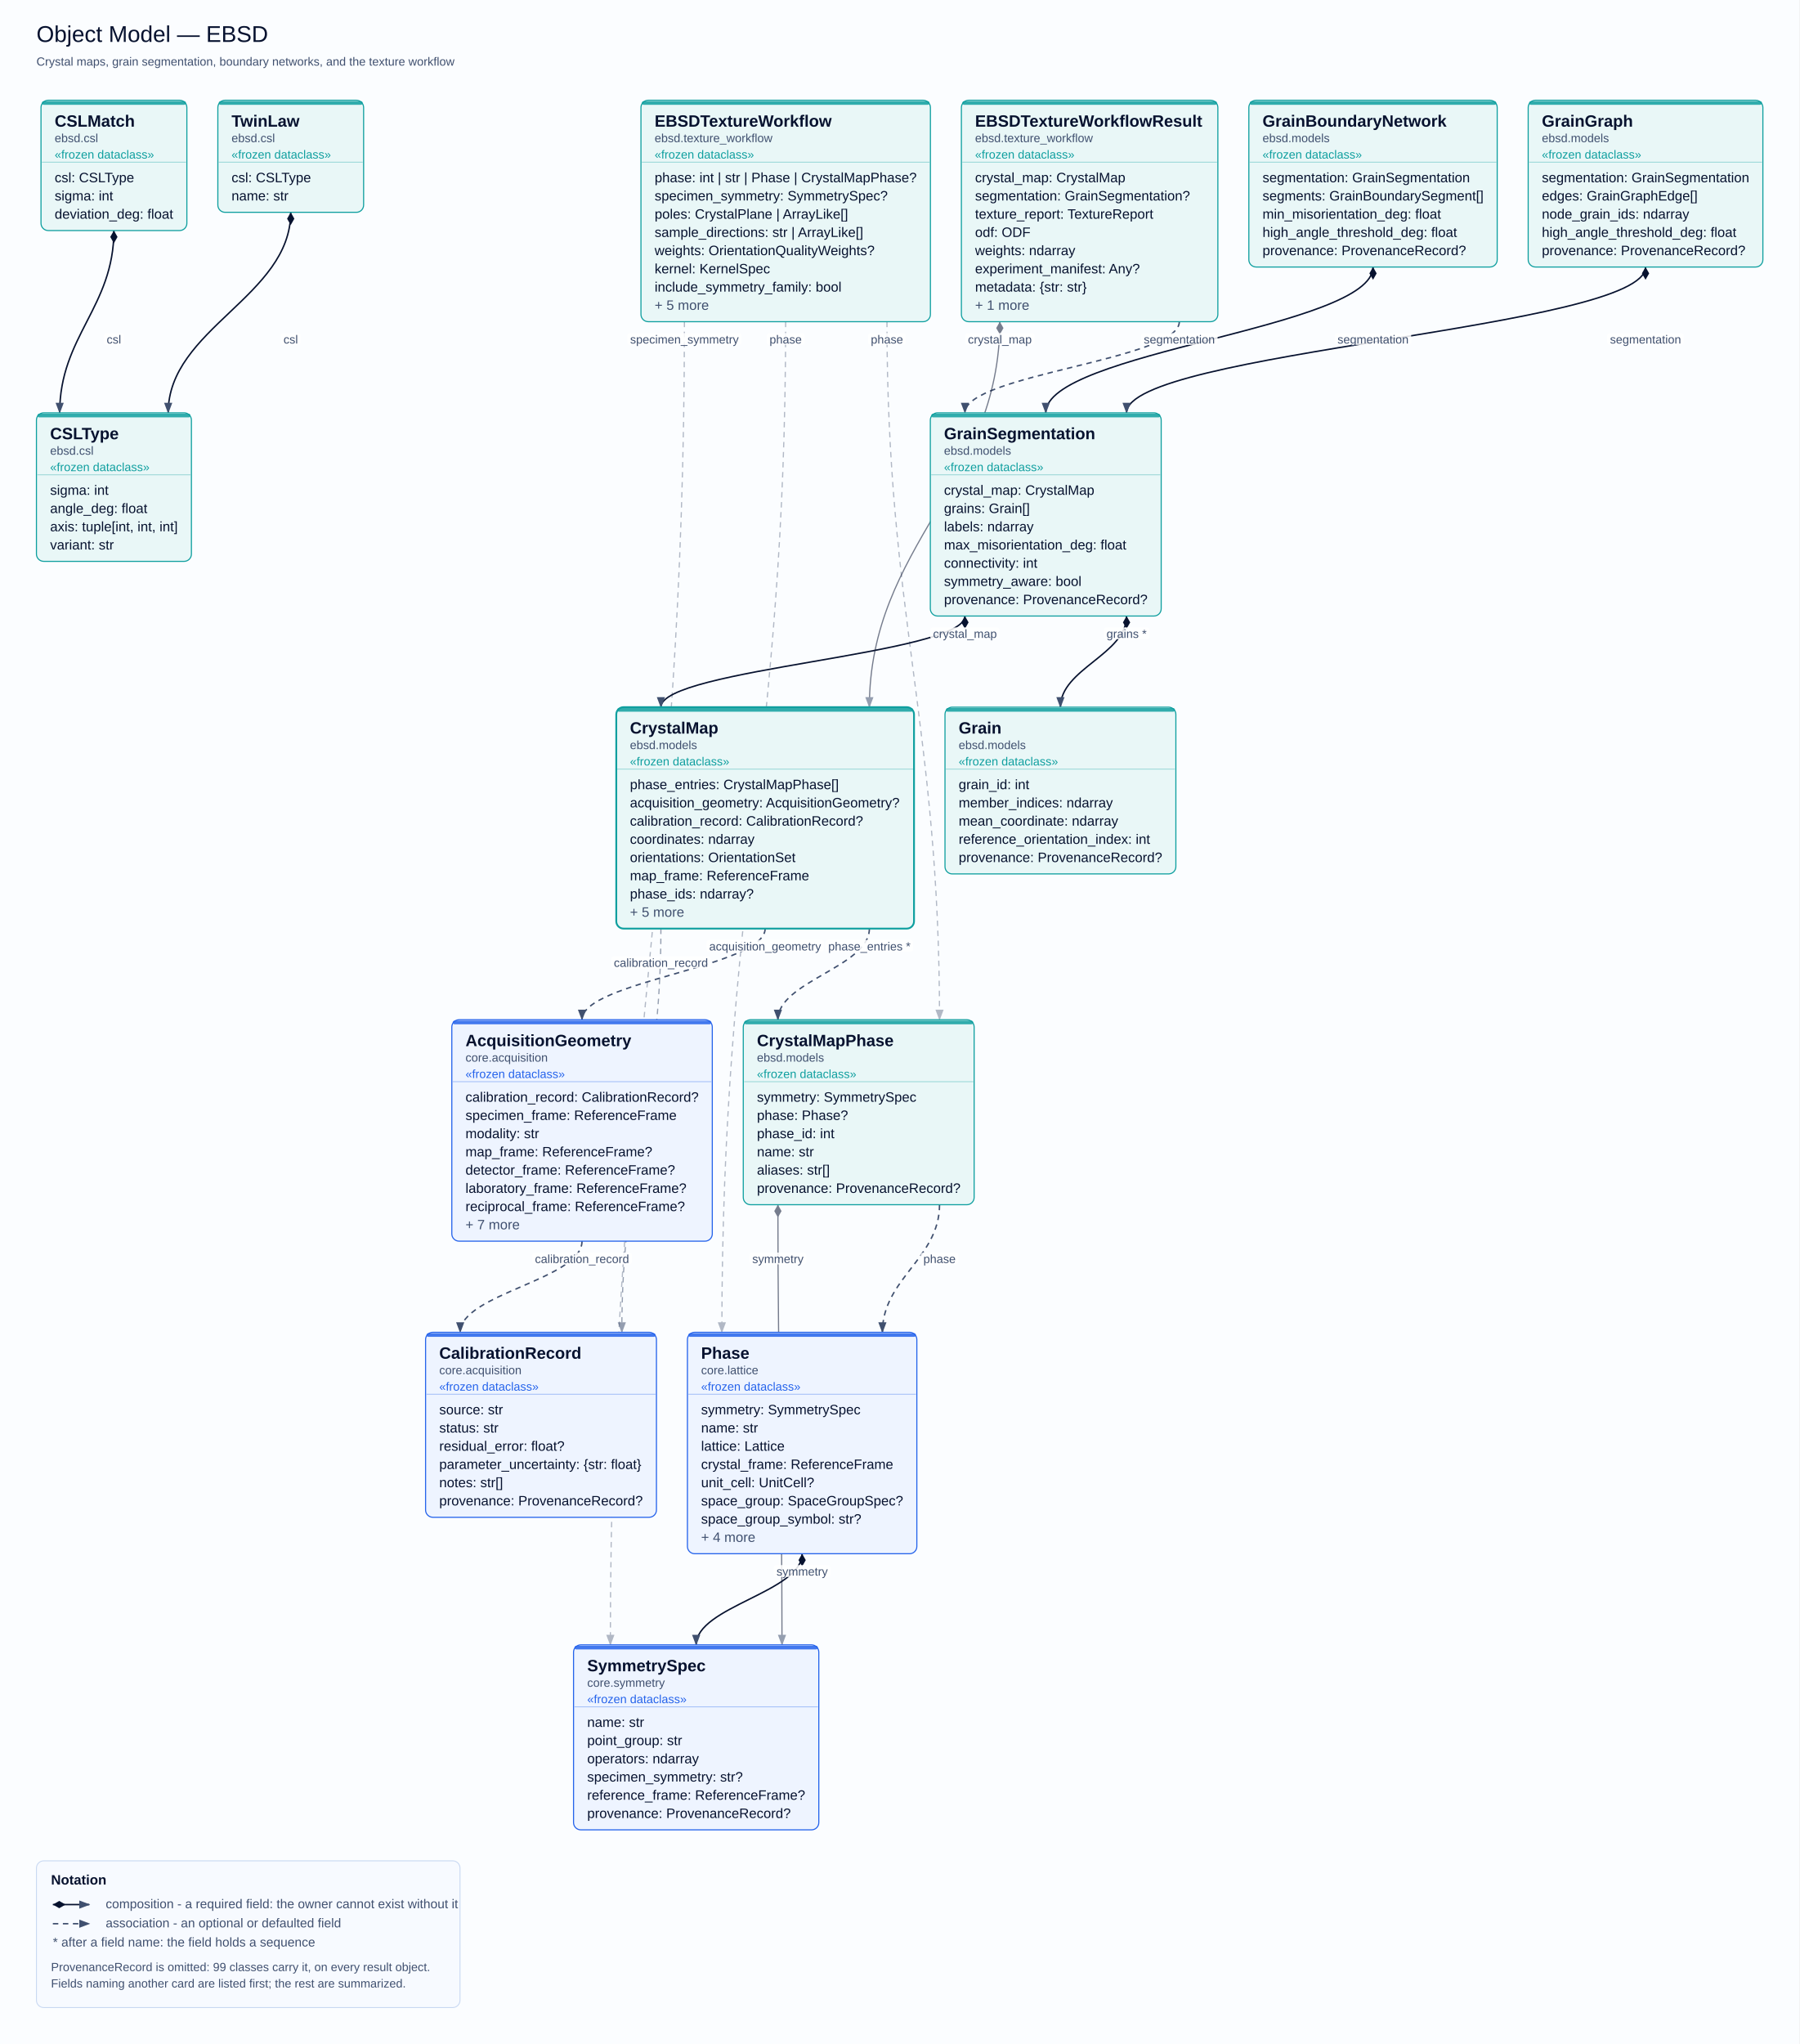
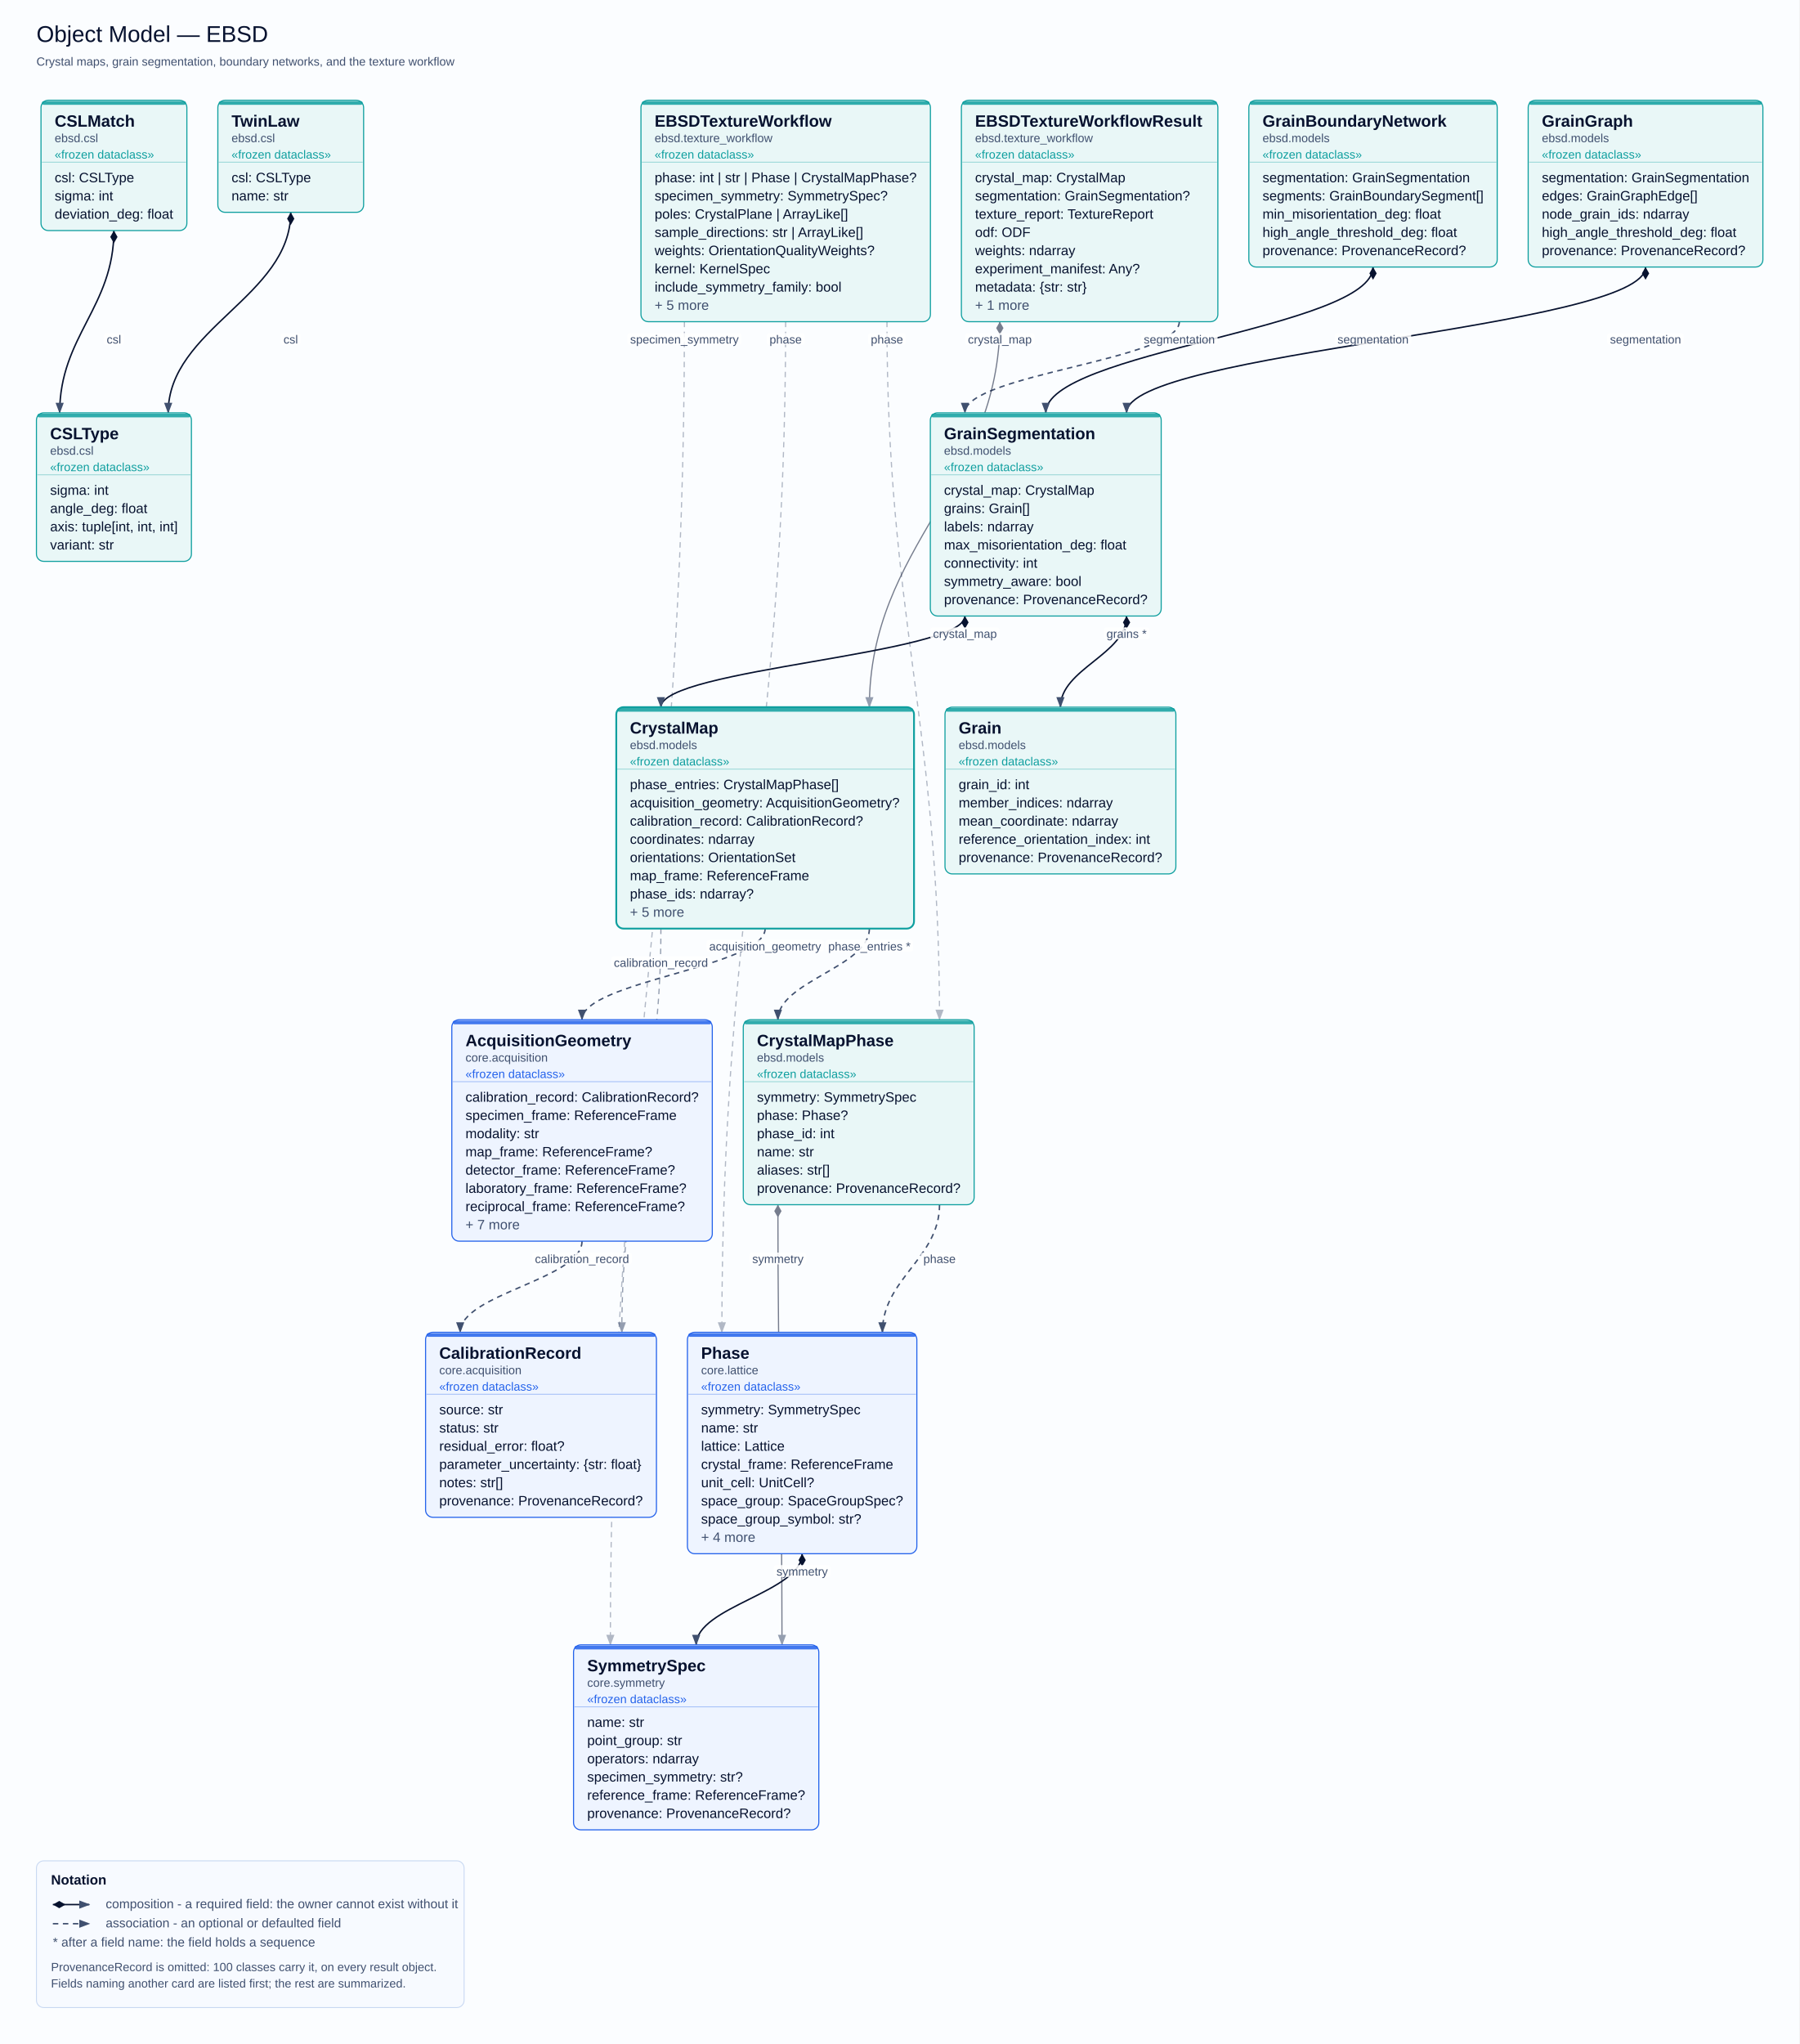
<svg xmlns="http://www.w3.org/2000/svg" width="1975" height="2243" viewBox="0 0 1975 2243" role="img">
  <defs>
    <marker id="cd-arrow" markerUnits="userSpaceOnUse" markerWidth="12" markerHeight="9" refX="11" refY="4.5" orient="auto">
      <path d="M0,0 L12,4.5 L0,9 z" fill="#40506f" />
    </marker>
    <marker id="cd-triangle" markerUnits="userSpaceOnUse" markerWidth="14" markerHeight="12" refX="1" refY="6" orient="auto">
      <path d="M13,0 L1,6 L13,12 z" fill="#ffffff" stroke="#334155" stroke-width="1.4" />
    </marker>
    <marker id="cd-diamond" markerUnits="userSpaceOnUse" markerWidth="15" markerHeight="10" refX="1" refY="5" orient="auto">
      <path d="M1,5 L8,1 L15,5 L8,9 z" fill="#07122f" />
    </marker>
  </defs>
  <rect width="1975" height="2243" fill="#fbfdff" />
  <text x="40.0" y="46.0" font-size="25" font-family="Arial" fill="#07122f" text-anchor="start">Object Model — EBSD</text>
  <text x="40.0" y="72.0" font-size="13" font-family="Arial" fill="#40506f" text-anchor="start">Crystal maps, grain segmentation, boundary networks, and the texture workflow</text>
  <path d="M638.8,1362.0 C638.8,1404.0 505.1,1420.0 505.1,1462.0" fill="none" stroke="#40506f" stroke-width="1.6" stroke-dasharray="6 5" marker-end="url(#cd-arrow)" />
  <path d="M839.8,1019.0 C839.8,1061.0 638.8,1077.0 638.8,1119.0" fill="none" stroke="#40506f" stroke-width="1.6" stroke-dasharray="6 5" marker-end="url(#cd-arrow)" />
  <path d="M725.4,1019.0 C725.4,1205.1 682.5,1275.9 682.5,1462.0" fill="none" stroke="#40506f" stroke-width="1.3" stroke-dasharray="6 5" opacity="0.55" marker-end="url(#cd-arrow)" />
  <path d="M954.2,1019.0 C954.2,1061.0 853.8,1077.0 853.8,1119.0" fill="none" stroke="#40506f" stroke-width="1.6" stroke-dasharray="6 5" marker-end="url(#cd-arrow)" />
  <path d="M1031.2,1322.0 C1031.2,1380.8 968.5,1403.2 968.5,1462.0" fill="none" stroke="#40506f" stroke-width="1.6" stroke-dasharray="6 5" marker-end="url(#cd-arrow)" />
  <path d="M862.3,353.0 C862.3,818.8 792.3,996.2 792.3,1462.0" fill="none" stroke="#40506f" stroke-width="1.3" stroke-dasharray="6 5" opacity="0.40" marker-end="url(#cd-arrow)" />
  <path d="M751.2,353.0 C751.2,962.8 669.9,1195.2 669.9,1805.0" fill="none" stroke="#40506f" stroke-width="1.3" stroke-dasharray="6 5" opacity="0.40" marker-end="url(#cd-arrow)" />
  <path d="M973.5,353.0 C973.5,674.7 1031.2,797.3 1031.2,1119.0" fill="none" stroke="#40506f" stroke-width="1.3" stroke-dasharray="6 5" opacity="0.40" marker-end="url(#cd-arrow)" />
  <path d="M1294.4,353.0 C1294.4,395.0 1059.1,411.0 1059.1,453.0" fill="none" stroke="#40506f" stroke-width="1.6" stroke-dasharray="6 5" marker-end="url(#cd-arrow)" />
  <path d="M880.4,1705.0 C880.4,1747.0 764.1,1763.0 764.1,1805.0" fill="none" stroke="#07122f" stroke-width="1.6" marker-end="url(#cd-arrow)" marker-start="url(#cd-diamond)" />
  <path d="M125.0,253.0 C125.0,337.0 65.5,369.0 65.5,453.0" fill="none" stroke="#07122f" stroke-width="1.6" marker-end="url(#cd-arrow)" marker-start="url(#cd-diamond)" />
  <path d="M319.1,233.0 C319.1,325.4 184.6,360.6 184.6,453.0" fill="none" stroke="#07122f" stroke-width="1.6" marker-end="url(#cd-arrow)" marker-start="url(#cd-diamond)" />
  <path d="M853.8,1322.0 C853.8,1524.9 858.3,1602.1 858.3,1805.0" fill="none" stroke="#07122f" stroke-width="1.3" opacity="0.55" marker-end="url(#cd-arrow)" marker-start="url(#cd-diamond)" />
  <path d="M1507.0,293.0 C1507.0,360.2 1147.8,385.8 1147.8,453.0" fill="none" stroke="#07122f" stroke-width="1.6" marker-end="url(#cd-arrow)" marker-start="url(#cd-diamond)" />
  <path d="M1806.1,293.0 C1806.1,360.2 1236.5,385.8 1236.5,453.0" fill="none" stroke="#07122f" stroke-width="1.6" marker-end="url(#cd-arrow)" marker-start="url(#cd-diamond)" />
  <path d="M1059.1,676.0 C1059.1,718.0 725.4,734.0 725.4,776.0" fill="none" stroke="#07122f" stroke-width="1.6" marker-end="url(#cd-arrow)" marker-start="url(#cd-diamond)" />
  <path d="M1236.5,676.0 C1236.5,718.0 1163.9,734.0 1163.9,776.0" fill="none" stroke="#07122f" stroke-width="1.6" marker-end="url(#cd-arrow)" marker-start="url(#cd-diamond)" />
  <path d="M1097.4,353.0 C1097.4,530.7 954.2,598.3 954.2,776.0" fill="none" stroke="#07122f" stroke-width="1.3" opacity="0.55" marker-end="url(#cd-arrow)" marker-start="url(#cd-diamond)" />
  <rect x="676.4" y="776.0" width="326.8" height="243.0" rx="8" fill="#e9f7f7" stroke="#0f9f9f" stroke-width="2.0" />
  <rect x="677.4" y="777.0" width="324.8" height="4" rx="2" fill="#0f9f9f" opacity="0.85" />
  <text x="691.4" y="805.0" font-size="18" font-family="Arial" fill="#07122f" text-anchor="start" font-weight="bold">CrystalMap</text>
  <text x="691.4" y="822.0" font-size="13" font-family="Arial" fill="#40506f" text-anchor="start">ebsd.models</text>
  <text x="691.4" y="840.0" font-size="13" font-family="Arial" fill="#0f9f9f" text-anchor="start">«frozen dataclass»</text>
  <line x1="677.4" y1="844.0" x2="1002.2" y2="844.0" stroke="#0f9f9f" stroke-width="1" opacity="0.35" />
  <text x="691.4" y="866.0" font-size="15" font-family="Arial" fill="#07122f" text-anchor="start">phase_entries: CrystalMapPhase[]</text>
  <text x="691.4" y="886.0" font-size="15" font-family="Arial" fill="#07122f" text-anchor="start">acquisition_geometry: AcquisitionGeometry?</text>
  <text x="691.4" y="906.0" font-size="15" font-family="Arial" fill="#07122f" text-anchor="start">calibration_record: CalibrationRecord?</text>
  <text x="691.4" y="926.0" font-size="15" font-family="Arial" fill="#07122f" text-anchor="start">coordinates: ndarray</text>
  <text x="691.4" y="946.0" font-size="15" font-family="Arial" fill="#07122f" text-anchor="start">orientations: OrientationSet</text>
  <text x="691.4" y="966.0" font-size="15" font-family="Arial" fill="#07122f" text-anchor="start">map_frame: ReferenceFrame</text>
  <text x="691.4" y="986.0" font-size="15" font-family="Arial" fill="#07122f" text-anchor="start">phase_ids: ndarray?</text>
  <text x="691.4" y="1006.0" font-size="15" font-family="Arial" fill="#40506f" text-anchor="start">+ 5 more</text>
  <rect x="1021.1" y="453.0" width="253.4" height="223.0" rx="8" fill="#e9f7f7" stroke="#0f9f9f" stroke-width="1.2" />
  <rect x="1022.1" y="454.0" width="251.4" height="4" rx="2" fill="#0f9f9f" opacity="0.85" />
  <text x="1036.1" y="482.0" font-size="18" font-family="Arial" fill="#07122f" text-anchor="start" font-weight="bold">GrainSegmentation</text>
  <text x="1036.1" y="499.0" font-size="13" font-family="Arial" fill="#40506f" text-anchor="start">ebsd.models</text>
  <text x="1036.1" y="517.0" font-size="13" font-family="Arial" fill="#0f9f9f" text-anchor="start">«frozen dataclass»</text>
  <line x1="1022.1" y1="521.0" x2="1273.5" y2="521.0" stroke="#0f9f9f" stroke-width="1" opacity="0.35" />
  <text x="1036.1" y="543.0" font-size="15" font-family="Arial" fill="#07122f" text-anchor="start">crystal_map: CrystalMap</text>
  <text x="1036.1" y="563.0" font-size="15" font-family="Arial" fill="#07122f" text-anchor="start">grains: Grain[]</text>
  <text x="1036.1" y="583.0" font-size="15" font-family="Arial" fill="#07122f" text-anchor="start">labels: ndarray</text>
  <text x="1036.1" y="603.0" font-size="15" font-family="Arial" fill="#07122f" text-anchor="start">max_misorientation_deg: float</text>
  <text x="1036.1" y="623.0" font-size="15" font-family="Arial" fill="#07122f" text-anchor="start">connectivity: int</text>
  <text x="1036.1" y="643.0" font-size="15" font-family="Arial" fill="#07122f" text-anchor="start">symmetry_aware: bool</text>
  <text x="1036.1" y="663.0" font-size="15" font-family="Arial" fill="#07122f" text-anchor="start">provenance: ProvenanceRecord?</text>
  <rect x="1055.2" y="110.0" width="281.5" height="243.0" rx="8" fill="#e9f7f7" stroke="#0f9f9f" stroke-width="1.2" />
  <rect x="1056.2" y="111.0" width="279.5" height="4" rx="2" fill="#0f9f9f" opacity="0.85" />
  <text x="1070.2" y="139.0" font-size="18" font-family="Arial" fill="#07122f" text-anchor="start" font-weight="bold">EBSDTextureWorkflowResult</text>
  <text x="1070.2" y="156.0" font-size="13" font-family="Arial" fill="#40506f" text-anchor="start">ebsd.texture_workflow</text>
  <text x="1070.2" y="174.0" font-size="13" font-family="Arial" fill="#0f9f9f" text-anchor="start">«frozen dataclass»</text>
  <line x1="1056.2" y1="178.0" x2="1335.7" y2="178.0" stroke="#0f9f9f" stroke-width="1" opacity="0.35" />
  <text x="1070.2" y="200.0" font-size="15" font-family="Arial" fill="#07122f" text-anchor="start">crystal_map: CrystalMap</text>
  <text x="1070.2" y="220.0" font-size="15" font-family="Arial" fill="#07122f" text-anchor="start">segmentation: GrainSegmentation?</text>
  <text x="1070.2" y="240.0" font-size="15" font-family="Arial" fill="#07122f" text-anchor="start">texture_report: TextureReport</text>
  <text x="1070.2" y="260.0" font-size="15" font-family="Arial" fill="#07122f" text-anchor="start">odf: ODF</text>
  <text x="1070.2" y="280.0" font-size="15" font-family="Arial" fill="#07122f" text-anchor="start">weights: ndarray</text>
  <text x="1070.2" y="300.0" font-size="15" font-family="Arial" fill="#07122f" text-anchor="start">experiment_manifest: Any?</text>
  <text x="1070.2" y="320.0" font-size="15" font-family="Arial" fill="#07122f" text-anchor="start">metadata: {str: str}</text>
  <text x="1070.2" y="340.0" font-size="15" font-family="Arial" fill="#40506f" text-anchor="start">+ 1 more</text>
  <rect x="40.0" y="453.0" width="170.1" height="163.0" rx="8" fill="#e9f7f7" stroke="#0f9f9f" stroke-width="1.2" />
  <rect x="41.0" y="454.0" width="168.1" height="4" rx="2" fill="#0f9f9f" opacity="0.85" />
  <text x="55.0" y="482.0" font-size="18" font-family="Arial" fill="#07122f" text-anchor="start" font-weight="bold">CSLType</text>
  <text x="55.0" y="499.0" font-size="13" font-family="Arial" fill="#40506f" text-anchor="start">ebsd.csl</text>
  <text x="55.0" y="517.0" font-size="13" font-family="Arial" fill="#0f9f9f" text-anchor="start">«frozen dataclass»</text>
  <line x1="41.0" y1="521.0" x2="209.1" y2="521.0" stroke="#0f9f9f" stroke-width="1" opacity="0.35" />
  <text x="55.0" y="543.0" font-size="15" font-family="Arial" fill="#07122f" text-anchor="start">sigma: int</text>
  <text x="55.0" y="563.0" font-size="15" font-family="Arial" fill="#07122f" text-anchor="start">angle_deg: float</text>
  <text x="55.0" y="583.0" font-size="15" font-family="Arial" fill="#07122f" text-anchor="start">axis: tuple[int, int, int]</text>
  <text x="55.0" y="603.0" font-size="15" font-family="Arial" fill="#07122f" text-anchor="start">variant: str</text>
  <rect x="815.8" y="1119.0" width="253.4" height="203.0" rx="8" fill="#e9f7f7" stroke="#0f9f9f" stroke-width="1.2" />
  <rect x="816.8" y="1120.0" width="251.4" height="4" rx="2" fill="#0f9f9f" opacity="0.85" />
  <text x="830.8" y="1148.0" font-size="18" font-family="Arial" fill="#07122f" text-anchor="start" font-weight="bold">CrystalMapPhase</text>
  <text x="830.8" y="1165.0" font-size="13" font-family="Arial" fill="#40506f" text-anchor="start">ebsd.models</text>
  <text x="830.8" y="1183.0" font-size="13" font-family="Arial" fill="#0f9f9f" text-anchor="start">«frozen dataclass»</text>
  <line x1="816.8" y1="1187.0" x2="1068.2" y2="1187.0" stroke="#0f9f9f" stroke-width="1" opacity="0.35" />
  <text x="830.8" y="1209.0" font-size="15" font-family="Arial" fill="#07122f" text-anchor="start">symmetry: SymmetrySpec</text>
  <text x="830.8" y="1229.0" font-size="15" font-family="Arial" fill="#07122f" text-anchor="start">phase: Phase?</text>
  <text x="830.8" y="1249.0" font-size="15" font-family="Arial" fill="#07122f" text-anchor="start">phase_id: int</text>
  <text x="830.8" y="1269.0" font-size="15" font-family="Arial" fill="#07122f" text-anchor="start">name: str</text>
  <text x="830.8" y="1289.0" font-size="15" font-family="Arial" fill="#07122f" text-anchor="start">aliases: str[]</text>
  <text x="830.8" y="1309.0" font-size="15" font-family="Arial" fill="#07122f" text-anchor="start">provenance: ProvenanceRecord?</text>
  <rect x="1370.7" y="110.0" width="272.6" height="183.0" rx="8" fill="#e9f7f7" stroke="#0f9f9f" stroke-width="1.2" />
  <rect x="1371.7" y="111.0" width="270.6" height="4" rx="2" fill="#0f9f9f" opacity="0.85" />
  <text x="1385.7" y="139.0" font-size="18" font-family="Arial" fill="#07122f" text-anchor="start" font-weight="bold">GrainBoundaryNetwork</text>
  <text x="1385.7" y="156.0" font-size="13" font-family="Arial" fill="#40506f" text-anchor="start">ebsd.models</text>
  <text x="1385.7" y="174.0" font-size="13" font-family="Arial" fill="#0f9f9f" text-anchor="start">«frozen dataclass»</text>
  <line x1="1371.7" y1="178.0" x2="1642.3" y2="178.0" stroke="#0f9f9f" stroke-width="1" opacity="0.35" />
  <text x="1385.7" y="200.0" font-size="15" font-family="Arial" fill="#07122f" text-anchor="start">segmentation: GrainSegmentation</text>
  <text x="1385.7" y="220.0" font-size="15" font-family="Arial" fill="#07122f" text-anchor="start">segments: GrainBoundarySegment[]</text>
  <text x="1385.7" y="240.0" font-size="15" font-family="Arial" fill="#07122f" text-anchor="start">min_misorientation_deg: float</text>
  <text x="1385.7" y="260.0" font-size="15" font-family="Arial" fill="#07122f" text-anchor="start">high_angle_threshold_deg: float</text>
  <text x="1385.7" y="280.0" font-size="15" font-family="Arial" fill="#07122f" text-anchor="start">provenance: ProvenanceRecord?</text>
  <rect x="1677.3" y="110.0" width="257.6" height="183.0" rx="8" fill="#e9f7f7" stroke="#0f9f9f" stroke-width="1.2" />
  <rect x="1678.3" y="111.0" width="255.6" height="4" rx="2" fill="#0f9f9f" opacity="0.85" />
  <text x="1692.3" y="139.0" font-size="18" font-family="Arial" fill="#07122f" text-anchor="start" font-weight="bold">GrainGraph</text>
  <text x="1692.3" y="156.0" font-size="13" font-family="Arial" fill="#40506f" text-anchor="start">ebsd.models</text>
  <text x="1692.3" y="174.0" font-size="13" font-family="Arial" fill="#0f9f9f" text-anchor="start">«frozen dataclass»</text>
  <line x1="1678.3" y1="178.0" x2="1933.9" y2="178.0" stroke="#0f9f9f" stroke-width="1" opacity="0.35" />
  <text x="1692.3" y="200.0" font-size="15" font-family="Arial" fill="#07122f" text-anchor="start">segmentation: GrainSegmentation</text>
  <text x="1692.3" y="220.0" font-size="15" font-family="Arial" fill="#07122f" text-anchor="start">edges: GrainGraphEdge[]</text>
  <text x="1692.3" y="240.0" font-size="15" font-family="Arial" fill="#07122f" text-anchor="start">node_grain_ids: ndarray</text>
  <text x="1692.3" y="260.0" font-size="15" font-family="Arial" fill="#07122f" text-anchor="start">high_angle_threshold_deg: float</text>
  <text x="1692.3" y="280.0" font-size="15" font-family="Arial" fill="#07122f" text-anchor="start">provenance: ProvenanceRecord?</text>
  <rect x="703.5" y="110.0" width="317.7" height="243.0" rx="8" fill="#e9f7f7" stroke="#0f9f9f" stroke-width="1.2" />
  <rect x="704.5" y="111.0" width="315.7" height="4" rx="2" fill="#0f9f9f" opacity="0.85" />
  <text x="718.5" y="139.0" font-size="18" font-family="Arial" fill="#07122f" text-anchor="start" font-weight="bold">EBSDTextureWorkflow</text>
  <text x="718.5" y="156.0" font-size="13" font-family="Arial" fill="#40506f" text-anchor="start">ebsd.texture_workflow</text>
  <text x="718.5" y="174.0" font-size="13" font-family="Arial" fill="#0f9f9f" text-anchor="start">«frozen dataclass»</text>
  <line x1="704.5" y1="178.0" x2="1020.2" y2="178.0" stroke="#0f9f9f" stroke-width="1" opacity="0.35" />
  <text x="718.5" y="200.0" font-size="15" font-family="Arial" fill="#07122f" text-anchor="start">phase: int | str | Phase | CrystalMapPhase?</text>
  <text x="718.5" y="220.0" font-size="15" font-family="Arial" fill="#07122f" text-anchor="start">specimen_symmetry: SymmetrySpec?</text>
  <text x="718.5" y="240.0" font-size="15" font-family="Arial" fill="#07122f" text-anchor="start">poles: CrystalPlane | ArrayLike[]</text>
  <text x="718.5" y="260.0" font-size="15" font-family="Arial" fill="#07122f" text-anchor="start">sample_directions: str | ArrayLike[]</text>
  <text x="718.5" y="280.0" font-size="15" font-family="Arial" fill="#07122f" text-anchor="start">weights: OrientationQualityWeights?</text>
  <text x="718.5" y="300.0" font-size="15" font-family="Arial" fill="#07122f" text-anchor="start">kernel: KernelSpec</text>
  <text x="718.5" y="320.0" font-size="15" font-family="Arial" fill="#07122f" text-anchor="start">include_symmetry_family: bool</text>
  <text x="718.5" y="340.0" font-size="15" font-family="Arial" fill="#40506f" text-anchor="start">+ 5 more</text>
  <rect x="45.0" y="110.0" width="160.1" height="143.0" rx="8" fill="#e9f7f7" stroke="#0f9f9f" stroke-width="1.2" />
  <rect x="46.0" y="111.0" width="158.1" height="4" rx="2" fill="#0f9f9f" opacity="0.85" />
  <text x="60.0" y="139.0" font-size="18" font-family="Arial" fill="#07122f" text-anchor="start" font-weight="bold">CSLMatch</text>
  <text x="60.0" y="156.0" font-size="13" font-family="Arial" fill="#40506f" text-anchor="start">ebsd.csl</text>
  <text x="60.0" y="174.0" font-size="13" font-family="Arial" fill="#0f9f9f" text-anchor="start">«frozen dataclass»</text>
  <line x1="46.0" y1="178.0" x2="204.1" y2="178.0" stroke="#0f9f9f" stroke-width="1" opacity="0.35" />
  <text x="60.0" y="200.0" font-size="15" font-family="Arial" fill="#07122f" text-anchor="start">csl: CSLType</text>
  <text x="60.0" y="220.0" font-size="15" font-family="Arial" fill="#07122f" text-anchor="start">sigma: int</text>
  <text x="60.0" y="240.0" font-size="15" font-family="Arial" fill="#07122f" text-anchor="start">deviation_deg: float</text>
  <rect x="239.1" y="110.0" width="160.0" height="123.0" rx="8" fill="#e9f7f7" stroke="#0f9f9f" stroke-width="1.2" />
  <rect x="240.1" y="111.0" width="158.0" height="4" rx="2" fill="#0f9f9f" opacity="0.85" />
  <text x="254.1" y="139.0" font-size="18" font-family="Arial" fill="#07122f" text-anchor="start" font-weight="bold">TwinLaw</text>
  <text x="254.1" y="156.0" font-size="13" font-family="Arial" fill="#40506f" text-anchor="start">ebsd.csl</text>
  <text x="254.1" y="174.0" font-size="13" font-family="Arial" fill="#0f9f9f" text-anchor="start">«frozen dataclass»</text>
  <line x1="240.1" y1="178.0" x2="398.1" y2="178.0" stroke="#0f9f9f" stroke-width="1" opacity="0.35" />
  <text x="254.1" y="200.0" font-size="15" font-family="Arial" fill="#07122f" text-anchor="start">csl: CSLType</text>
  <text x="254.1" y="220.0" font-size="15" font-family="Arial" fill="#07122f" text-anchor="start">name: str</text>
  <rect x="1037.2" y="776.0" width="253.4" height="183.0" rx="8" fill="#e9f7f7" stroke="#0f9f9f" stroke-width="1.2" />
  <rect x="1038.2" y="777.0" width="251.4" height="4" rx="2" fill="#0f9f9f" opacity="0.85" />
  <text x="1052.2" y="805.0" font-size="18" font-family="Arial" fill="#07122f" text-anchor="start" font-weight="bold">Grain</text>
  <text x="1052.2" y="822.0" font-size="13" font-family="Arial" fill="#40506f" text-anchor="start">ebsd.models</text>
  <text x="1052.2" y="840.0" font-size="13" font-family="Arial" fill="#0f9f9f" text-anchor="start">«frozen dataclass»</text>
  <line x1="1038.2" y1="844.0" x2="1289.6" y2="844.0" stroke="#0f9f9f" stroke-width="1" opacity="0.35" />
  <text x="1052.2" y="866.0" font-size="15" font-family="Arial" fill="#07122f" text-anchor="start">grain_id: int</text>
  <text x="1052.2" y="886.0" font-size="15" font-family="Arial" fill="#07122f" text-anchor="start">member_indices: ndarray</text>
  <text x="1052.2" y="906.0" font-size="15" font-family="Arial" fill="#07122f" text-anchor="start">mean_coordinate: ndarray</text>
  <text x="1052.2" y="926.0" font-size="15" font-family="Arial" fill="#07122f" text-anchor="start">reference_orientation_index: int</text>
  <text x="1052.2" y="946.0" font-size="15" font-family="Arial" fill="#07122f" text-anchor="start">provenance: ProvenanceRecord?</text>
  <rect x="754.5" y="1462.0" width="251.8" height="243.0" rx="8" fill="#eef4ff" stroke="#2563eb" stroke-width="1.2" />
  <rect x="755.5" y="1463.0" width="249.8" height="4" rx="2" fill="#2563eb" opacity="0.85" />
  <text x="769.5" y="1491.0" font-size="18" font-family="Arial" fill="#07122f" text-anchor="start" font-weight="bold">Phase</text>
  <text x="769.5" y="1508.0" font-size="13" font-family="Arial" fill="#40506f" text-anchor="start">core.lattice</text>
  <text x="769.5" y="1526.0" font-size="13" font-family="Arial" fill="#2563eb" text-anchor="start">«frozen dataclass»</text>
  <line x1="755.5" y1="1530.0" x2="1005.3" y2="1530.0" stroke="#2563eb" stroke-width="1" opacity="0.35" />
  <text x="769.5" y="1552.0" font-size="15" font-family="Arial" fill="#07122f" text-anchor="start">symmetry: SymmetrySpec</text>
  <text x="769.5" y="1572.0" font-size="15" font-family="Arial" fill="#07122f" text-anchor="start">name: str</text>
  <text x="769.5" y="1592.0" font-size="15" font-family="Arial" fill="#07122f" text-anchor="start">lattice: Lattice</text>
  <text x="769.5" y="1612.0" font-size="15" font-family="Arial" fill="#07122f" text-anchor="start">crystal_frame: ReferenceFrame</text>
  <text x="769.5" y="1632.0" font-size="15" font-family="Arial" fill="#07122f" text-anchor="start">unit_cell: UnitCell?</text>
  <text x="769.5" y="1652.0" font-size="15" font-family="Arial" fill="#07122f" text-anchor="start">space_group: SpaceGroupSpec?</text>
  <text x="769.5" y="1672.0" font-size="15" font-family="Arial" fill="#07122f" text-anchor="start">space_group_symbol: str?</text>
  <text x="769.5" y="1692.0" font-size="15" font-family="Arial" fill="#40506f" text-anchor="start">+ 4 more</text>
  <rect x="629.5" y="1805.0" width="269.2" height="203.0" rx="8" fill="#eef4ff" stroke="#2563eb" stroke-width="1.2" />
  <rect x="630.5" y="1806.0" width="267.2" height="4" rx="2" fill="#2563eb" opacity="0.85" />
  <text x="644.5" y="1834.0" font-size="18" font-family="Arial" fill="#07122f" text-anchor="start" font-weight="bold">SymmetrySpec</text>
  <text x="644.5" y="1851.0" font-size="13" font-family="Arial" fill="#40506f" text-anchor="start">core.symmetry</text>
  <text x="644.5" y="1869.0" font-size="13" font-family="Arial" fill="#2563eb" text-anchor="start">«frozen dataclass»</text>
  <line x1="630.5" y1="1873.0" x2="897.7" y2="1873.0" stroke="#2563eb" stroke-width="1" opacity="0.35" />
  <text x="644.5" y="1895.0" font-size="15" font-family="Arial" fill="#07122f" text-anchor="start">name: str</text>
  <text x="644.5" y="1915.0" font-size="15" font-family="Arial" fill="#07122f" text-anchor="start">point_group: str</text>
  <text x="644.5" y="1935.0" font-size="15" font-family="Arial" fill="#07122f" text-anchor="start">operators: ndarray</text>
  <text x="644.5" y="1955.0" font-size="15" font-family="Arial" fill="#07122f" text-anchor="start">specimen_symmetry: str?</text>
  <text x="644.5" y="1975.0" font-size="15" font-family="Arial" fill="#07122f" text-anchor="start">reference_frame: ReferenceFrame?</text>
  <text x="644.5" y="1995.0" font-size="15" font-family="Arial" fill="#07122f" text-anchor="start">provenance: ProvenanceRecord?</text>
  <rect x="495.9" y="1119.0" width="285.9" height="243.0" rx="8" fill="#eef4ff" stroke="#2563eb" stroke-width="1.2" />
  <rect x="496.9" y="1120.0" width="283.9" height="4" rx="2" fill="#2563eb" opacity="0.85" />
  <text x="510.9" y="1148.0" font-size="18" font-family="Arial" fill="#07122f" text-anchor="start" font-weight="bold">AcquisitionGeometry</text>
  <text x="510.9" y="1165.0" font-size="13" font-family="Arial" fill="#40506f" text-anchor="start">core.acquisition</text>
  <text x="510.9" y="1183.0" font-size="13" font-family="Arial" fill="#2563eb" text-anchor="start">«frozen dataclass»</text>
  <line x1="496.9" y1="1187.0" x2="780.8" y2="1187.0" stroke="#2563eb" stroke-width="1" opacity="0.35" />
  <text x="510.9" y="1209.0" font-size="15" font-family="Arial" fill="#07122f" text-anchor="start">calibration_record: CalibrationRecord?</text>
  <text x="510.9" y="1229.0" font-size="15" font-family="Arial" fill="#07122f" text-anchor="start">specimen_frame: ReferenceFrame</text>
  <text x="510.9" y="1249.0" font-size="15" font-family="Arial" fill="#07122f" text-anchor="start">modality: str</text>
  <text x="510.9" y="1269.0" font-size="15" font-family="Arial" fill="#07122f" text-anchor="start">map_frame: ReferenceFrame?</text>
  <text x="510.9" y="1289.0" font-size="15" font-family="Arial" fill="#07122f" text-anchor="start">detector_frame: ReferenceFrame?</text>
  <text x="510.9" y="1309.0" font-size="15" font-family="Arial" fill="#07122f" text-anchor="start">laboratory_frame: ReferenceFrame?</text>
  <text x="510.9" y="1329.0" font-size="15" font-family="Arial" fill="#07122f" text-anchor="start">reciprocal_frame: ReferenceFrame?</text>
  <text x="510.9" y="1349.0" font-size="15" font-family="Arial" fill="#40506f" text-anchor="start">+ 7 more</text>
  <rect x="467.1" y="1462.0" width="253.4" height="203.0" rx="8" fill="#eef4ff" stroke="#2563eb" stroke-width="1.2" />
  <rect x="468.1" y="1463.0" width="251.4" height="4" rx="2" fill="#2563eb" opacity="0.85" />
  <text x="482.1" y="1491.0" font-size="18" font-family="Arial" fill="#07122f" text-anchor="start" font-weight="bold">CalibrationRecord</text>
  <text x="482.1" y="1508.0" font-size="13" font-family="Arial" fill="#40506f" text-anchor="start">core.acquisition</text>
  <text x="482.1" y="1526.0" font-size="13" font-family="Arial" fill="#2563eb" text-anchor="start">«frozen dataclass»</text>
  <line x1="468.1" y1="1530.0" x2="719.5" y2="1530.0" stroke="#2563eb" stroke-width="1" opacity="0.35" />
  <text x="482.1" y="1552.0" font-size="15" font-family="Arial" fill="#07122f" text-anchor="start">source: str</text>
  <text x="482.1" y="1572.0" font-size="15" font-family="Arial" fill="#07122f" text-anchor="start">status: str</text>
  <text x="482.1" y="1592.0" font-size="15" font-family="Arial" fill="#07122f" text-anchor="start">residual_error: float?</text>
  <text x="482.1" y="1612.0" font-size="15" font-family="Arial" fill="#07122f" text-anchor="start">parameter_uncertainty: {str: float}</text>
  <text x="482.1" y="1632.0" font-size="15" font-family="Arial" fill="#07122f" text-anchor="start">notes: str[]</text>
  <text x="482.1" y="1652.0" font-size="15" font-family="Arial" fill="#07122f" text-anchor="start">provenance: ProvenanceRecord?</text>
  <rect x="584.2" y="1374.5" width="109.3" height="13" rx="3" fill="#ffffff" opacity="0.86" />
  <text x="638.8" y="1386.0" font-size="13" font-family="Arial" fill="#40506f" text-anchor="middle">calibration_record</text>
  <rect x="775.4" y="1031.5" width="128.8" height="13" rx="3" fill="#ffffff" opacity="0.86" />
  <text x="839.8" y="1043.0" font-size="13" font-family="Arial" fill="#40506f" text-anchor="middle">acquisition_geometry</text>
  <rect x="670.8" y="1049.5" width="109.3" height="13" rx="3" fill="#ffffff" opacity="0.86" />
  <text x="725.4" y="1061.0" font-size="13" font-family="Arial" fill="#40506f" text-anchor="middle">calibration_record</text>
  <rect x="906.0" y="1031.5" width="96.3" height="13" rx="3" fill="#ffffff" opacity="0.86" />
  <text x="954.2" y="1043.0" font-size="13" font-family="Arial" fill="#40506f" text-anchor="middle">phase_entries *</text>
  <rect x="1010.5" y="1374.5" width="41.4" height="13" rx="3" fill="#ffffff" opacity="0.86" />
  <text x="1031.2" y="1386.0" font-size="13" font-family="Arial" fill="#40506f" text-anchor="middle">phase</text>
  <rect x="841.6" y="365.5" width="41.4" height="13" rx="3" fill="#ffffff" opacity="0.86" />
  <text x="862.3" y="377.0" font-size="13" font-family="Arial" fill="#40506f" text-anchor="middle">phase</text>
  <rect x="688.6" y="365.5" width="125.2" height="13" rx="3" fill="#ffffff" opacity="0.86" />
  <text x="751.2" y="377.0" font-size="13" font-family="Arial" fill="#40506f" text-anchor="middle">specimen_symmetry</text>
  <rect x="952.8" y="365.5" width="41.4" height="13" rx="3" fill="#ffffff" opacity="0.86" />
  <text x="973.5" y="377.0" font-size="13" font-family="Arial" fill="#40506f" text-anchor="middle">phase</text>
  <rect x="1252.4" y="365.5" width="84.0" height="13" rx="3" fill="#ffffff" opacity="0.86" />
  <text x="1294.4" y="377.0" font-size="13" font-family="Arial" fill="#40506f" text-anchor="middle">segmentation</text>
  <rect x="849.2" y="1717.5" width="62.3" height="13" rx="3" fill="#ffffff" opacity="0.86" />
  <text x="880.4" y="1729.0" font-size="13" font-family="Arial" fill="#40506f" text-anchor="middle">symmetry</text>
  <rect x="114.1" y="365.5" width="21.9" height="13" rx="3" fill="#ffffff" opacity="0.86" />
  <text x="125.0" y="377.0" font-size="13" font-family="Arial" fill="#40506f" text-anchor="middle">csl</text>
  <rect x="308.1" y="365.5" width="21.9" height="13" rx="3" fill="#ffffff" opacity="0.86" />
  <text x="319.1" y="377.0" font-size="13" font-family="Arial" fill="#40506f" text-anchor="middle">csl</text>
  <rect x="822.6" y="1374.5" width="62.3" height="13" rx="3" fill="#ffffff" opacity="0.86" />
  <text x="853.8" y="1386.0" font-size="13" font-family="Arial" fill="#40506f" text-anchor="middle">symmetry</text>
  <rect x="1464.9" y="365.5" width="84.0" height="13" rx="3" fill="#ffffff" opacity="0.86" />
  <text x="1507.0" y="377.0" font-size="13" font-family="Arial" fill="#40506f" text-anchor="middle">segmentation</text>
  <rect x="1764.0" y="365.5" width="84.0" height="13" rx="3" fill="#ffffff" opacity="0.86" />
  <text x="1806.1" y="377.0" font-size="13" font-family="Arial" fill="#40506f" text-anchor="middle">segmentation</text>
  <rect x="1021.0" y="688.5" width="76.1" height="13" rx="3" fill="#ffffff" opacity="0.86" />
  <text x="1059.1" y="700.0" font-size="13" font-family="Arial" fill="#40506f" text-anchor="middle">crystal_map</text>
  <rect x="1211.5" y="688.5" width="50.1" height="13" rx="3" fill="#ffffff" opacity="0.86" />
  <text x="1236.5" y="700.0" font-size="13" font-family="Arial" fill="#40506f" text-anchor="middle">grains *</text>
  <rect x="1059.3" y="365.5" width="76.1" height="13" rx="3" fill="#ffffff" opacity="0.86" />
  <text x="1097.4" y="377.0" font-size="13" font-family="Arial" fill="#40506f" text-anchor="middle">crystal_map</text>
-   <rect x="40.0" y="2042.0" width="464.9" height="161.0" rx="8" fill="#f7faff" stroke="#c8d8f2" stroke-width="1.0" />
+   <rect x="40.0" y="2042.0" width="469.4" height="161.0" rx="8" fill="#f7faff" stroke="#c8d8f2" stroke-width="1.0" />
  <text x="56.0" y="2068.0" font-size="15" font-family="Arial" fill="#07122f" text-anchor="start" font-weight="bold">Notation</text>
  <line x1="58.0" y1="2090.0" x2="98.0" y2="2090.0" stroke="#07122f" stroke-width="1.6" marker-end="url(#cd-arrow)" marker-start="url(#cd-diamond)" />
  <text x="116.0" y="2094.0" font-size="14" font-family="Arial" fill="#40506f" text-anchor="start">composition - a required field: the owner cannot exist without it</text>
  <line x1="58.0" y1="2111.0" x2="98.0" y2="2111.0" stroke="#40506f" stroke-width="1.6" stroke-dasharray="6 5" marker-end="url(#cd-arrow)" />
  <text x="116.0" y="2115.0" font-size="14" font-family="Arial" fill="#40506f" text-anchor="start">association - an optional or defaulted field</text>
  <text x="58.0" y="2136.0" font-size="14" font-family="Arial" fill="#40506f" text-anchor="start">*  after a field name: the field holds a sequence</text>
-   <text x="56.0" y="2163.0" font-size="13" font-family="Arial" fill="#40506f" text-anchor="start">ProvenanceRecord is omitted: 99 classes carry it, on every result object.</text>
+   <text x="56.0" y="2163.0" font-size="13" font-family="Arial" fill="#40506f" text-anchor="start">ProvenanceRecord is omitted: 100 classes carry it, on every result object.</text>
  <text x="56.0" y="2181.0" font-size="13" font-family="Arial" fill="#40506f" text-anchor="start">Fields naming another card are listed first; the rest are summarized.</text>
</svg>
